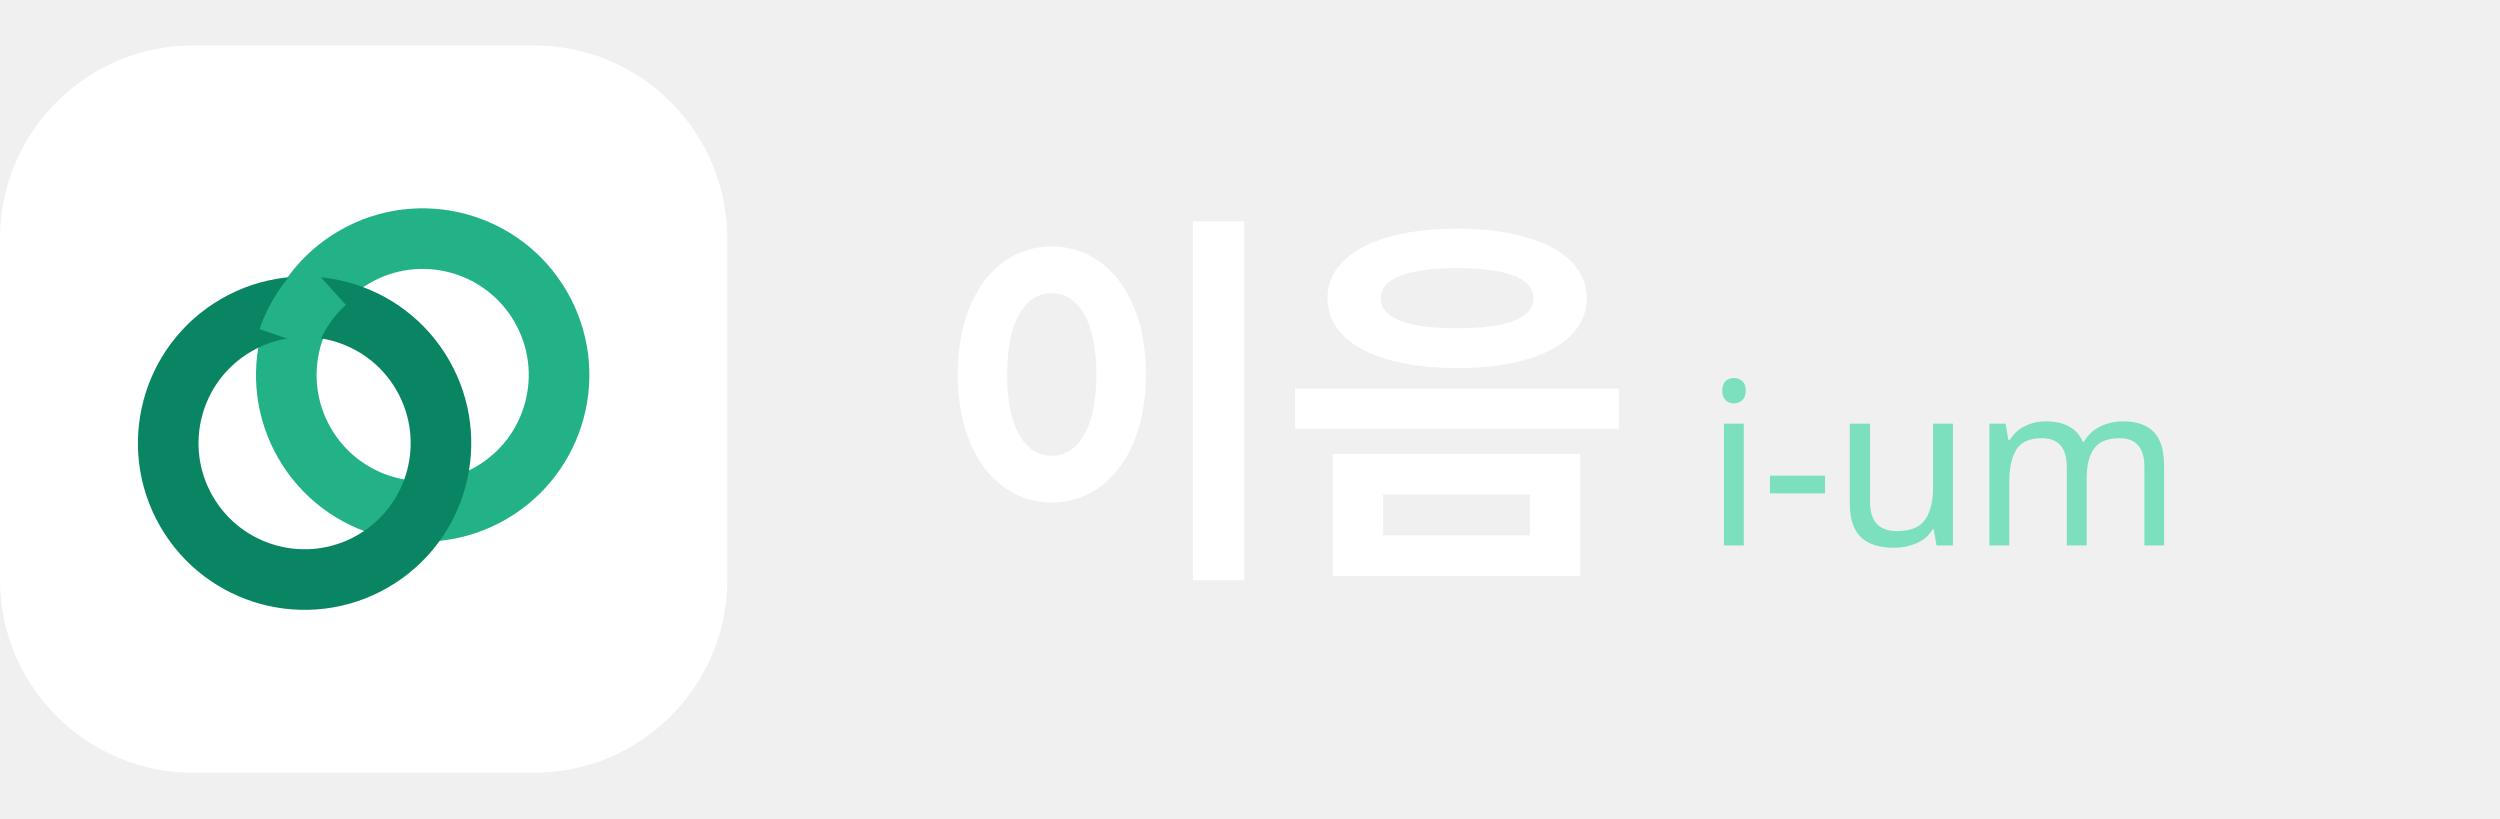
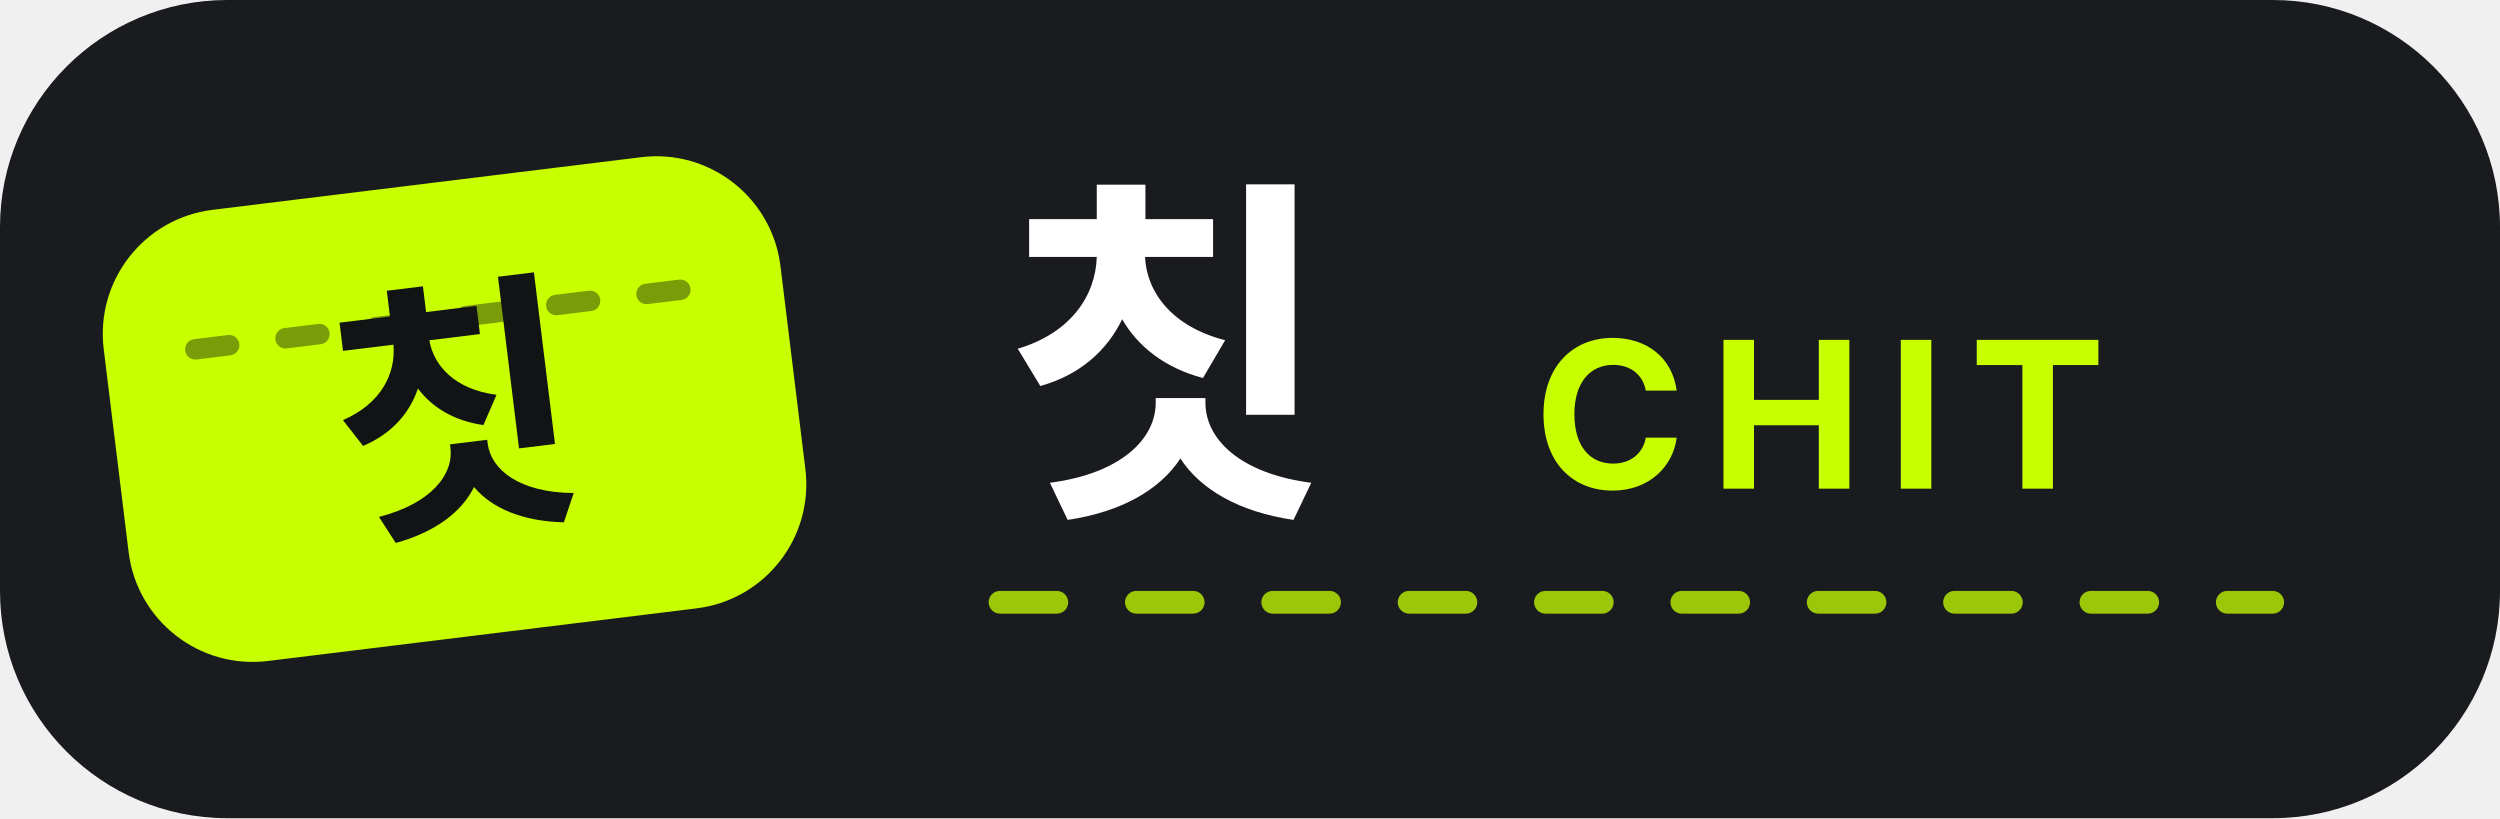
- <svg xmlns="http://www.w3.org/2000/svg" width="220" height="72" viewBox="0 0 220 72" fill="none" role="img" aria-label="이음 i-um logo (dark surface)">
-   <rect x="0" y="4" width="64" height="64" rx="17" fill="#ffffff" />
-   <svg x="0" y="4" width="64" height="64" viewBox="0 0 96 96">
-     <g transform="rotate(-30 48 48)">
-       <circle cx="57" cy="48" r="18" stroke="#23b187" stroke-width="8" />
-       <circle cx="39" cy="48" r="18" stroke="#098563" stroke-width="8" />
-       <path d="M44 35 A18 18 0 0 1 52 31" stroke="#23b187" stroke-width="8" fill="none" />
-     </g>
-   </svg>
-   <text x="82" y="48" font-family="'Pretendard Variable', sans-serif" font-size="34" font-weight="700" letter-spacing="-0.02em" fill="#ffffff">이음</text>
-   <text x="150" y="48" font-family="'Pretendard Variable', sans-serif" font-size="20" font-weight="500" letter-spacing="-0.01em" fill="#7CE0BE">i-um</text>
+ <svg xmlns="http://www.w3.org/2000/svg" width="220" height="72" viewBox="0 0 220 72" fill="none" role="img" aria-label="칫 Chit stamp lockup for dark surfaces">
+   <rect width="220" height="72" rx="20" fill="#191B1F" />
+   <g transform="rotate(-7 40 36)">
+     <rect x="10" y="16" width="60" height="40" rx="11" fill="#C8FF00" />
+     <path d="M18 28H62" stroke="#111315" stroke-width="1.8" stroke-linecap="round" stroke-dasharray="3 5" opacity="0.42" />
+     <text x="40" y="45" text-anchor="middle" font-family="'Pretendard Variable', Pretendard, -apple-system, BlinkMacSystemFont, sans-serif" font-size="24" font-weight="800" letter-spacing="-0.08em" fill="#111315">칫</text>
+   </g>
+   <text x="88" y="43" font-family="'Pretendard Variable', Pretendard, -apple-system, BlinkMacSystemFont, sans-serif" font-size="32" font-weight="800" letter-spacing="-0.06em" fill="#FFFFFF">칫</text>
+   <text x="135" y="43" font-family="'Pretendard Variable', Pretendard, -apple-system, BlinkMacSystemFont, sans-serif" font-size="18" font-weight="700" letter-spacing="0.12em" fill="#C8FF00">CHIT</text>
+   <path d="M88 53H200" stroke="#C8FF00" stroke-width="2" stroke-linecap="round" stroke-dasharray="5 7" opacity="0.75" />
</svg>
